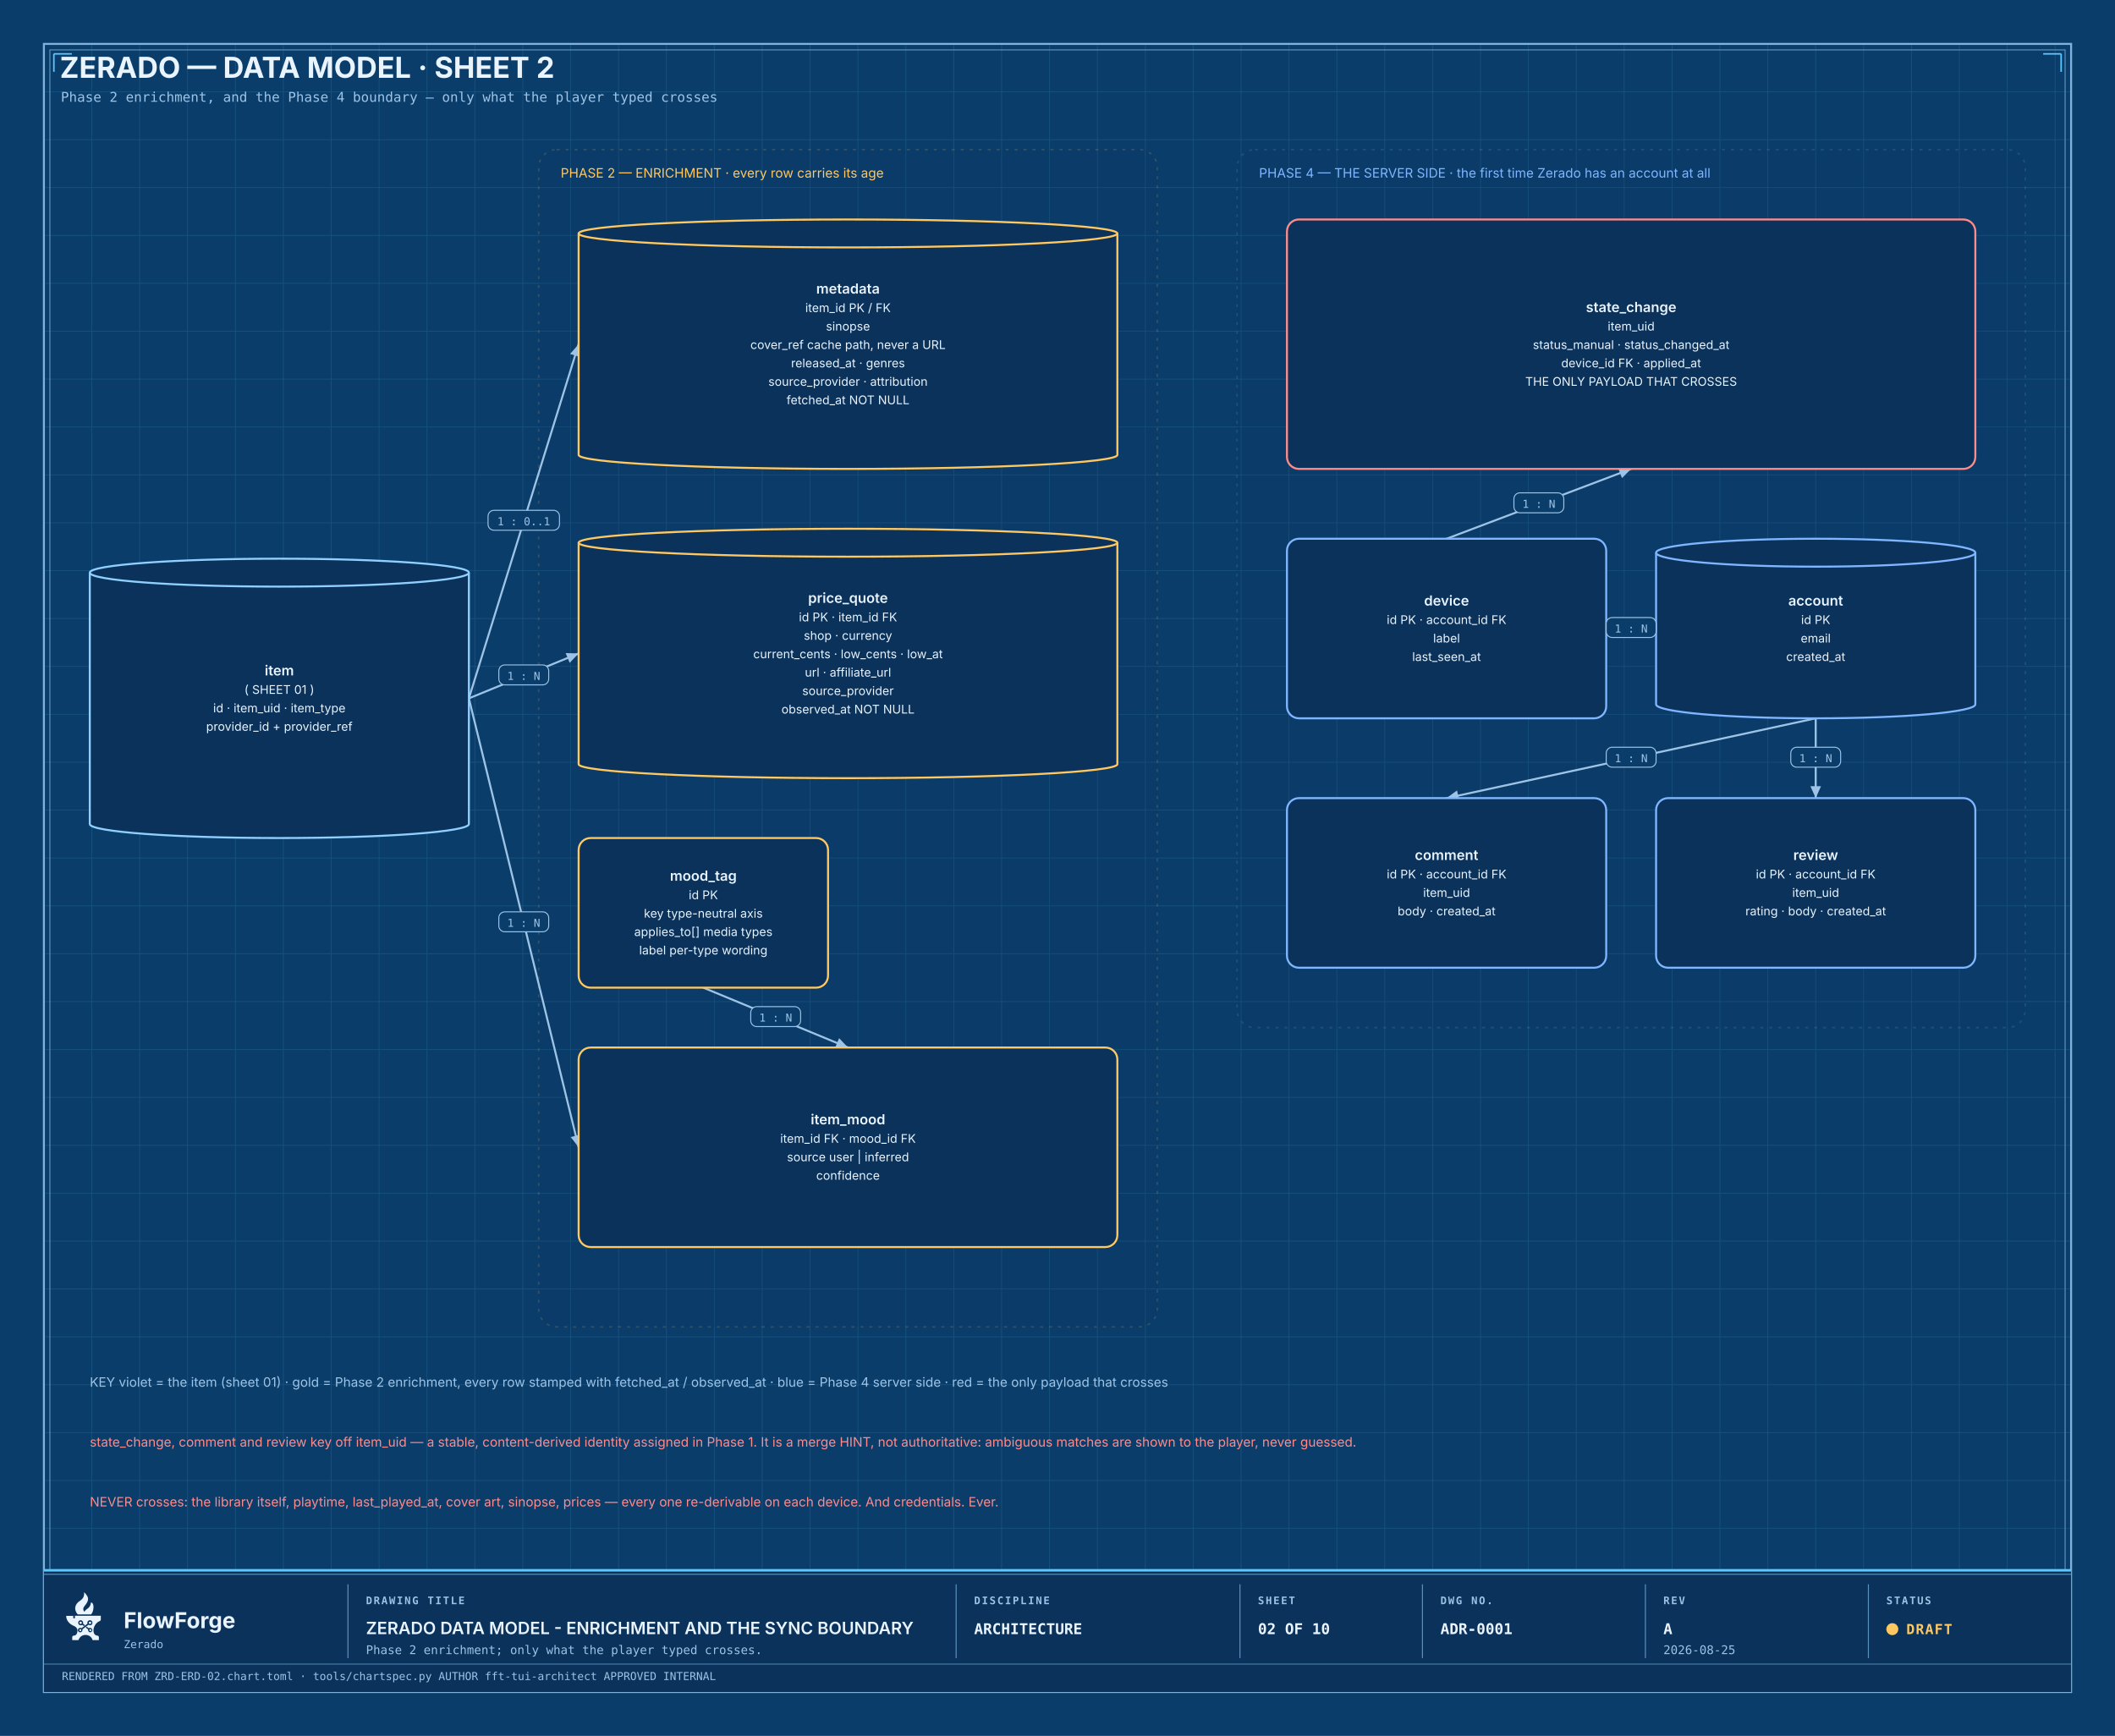
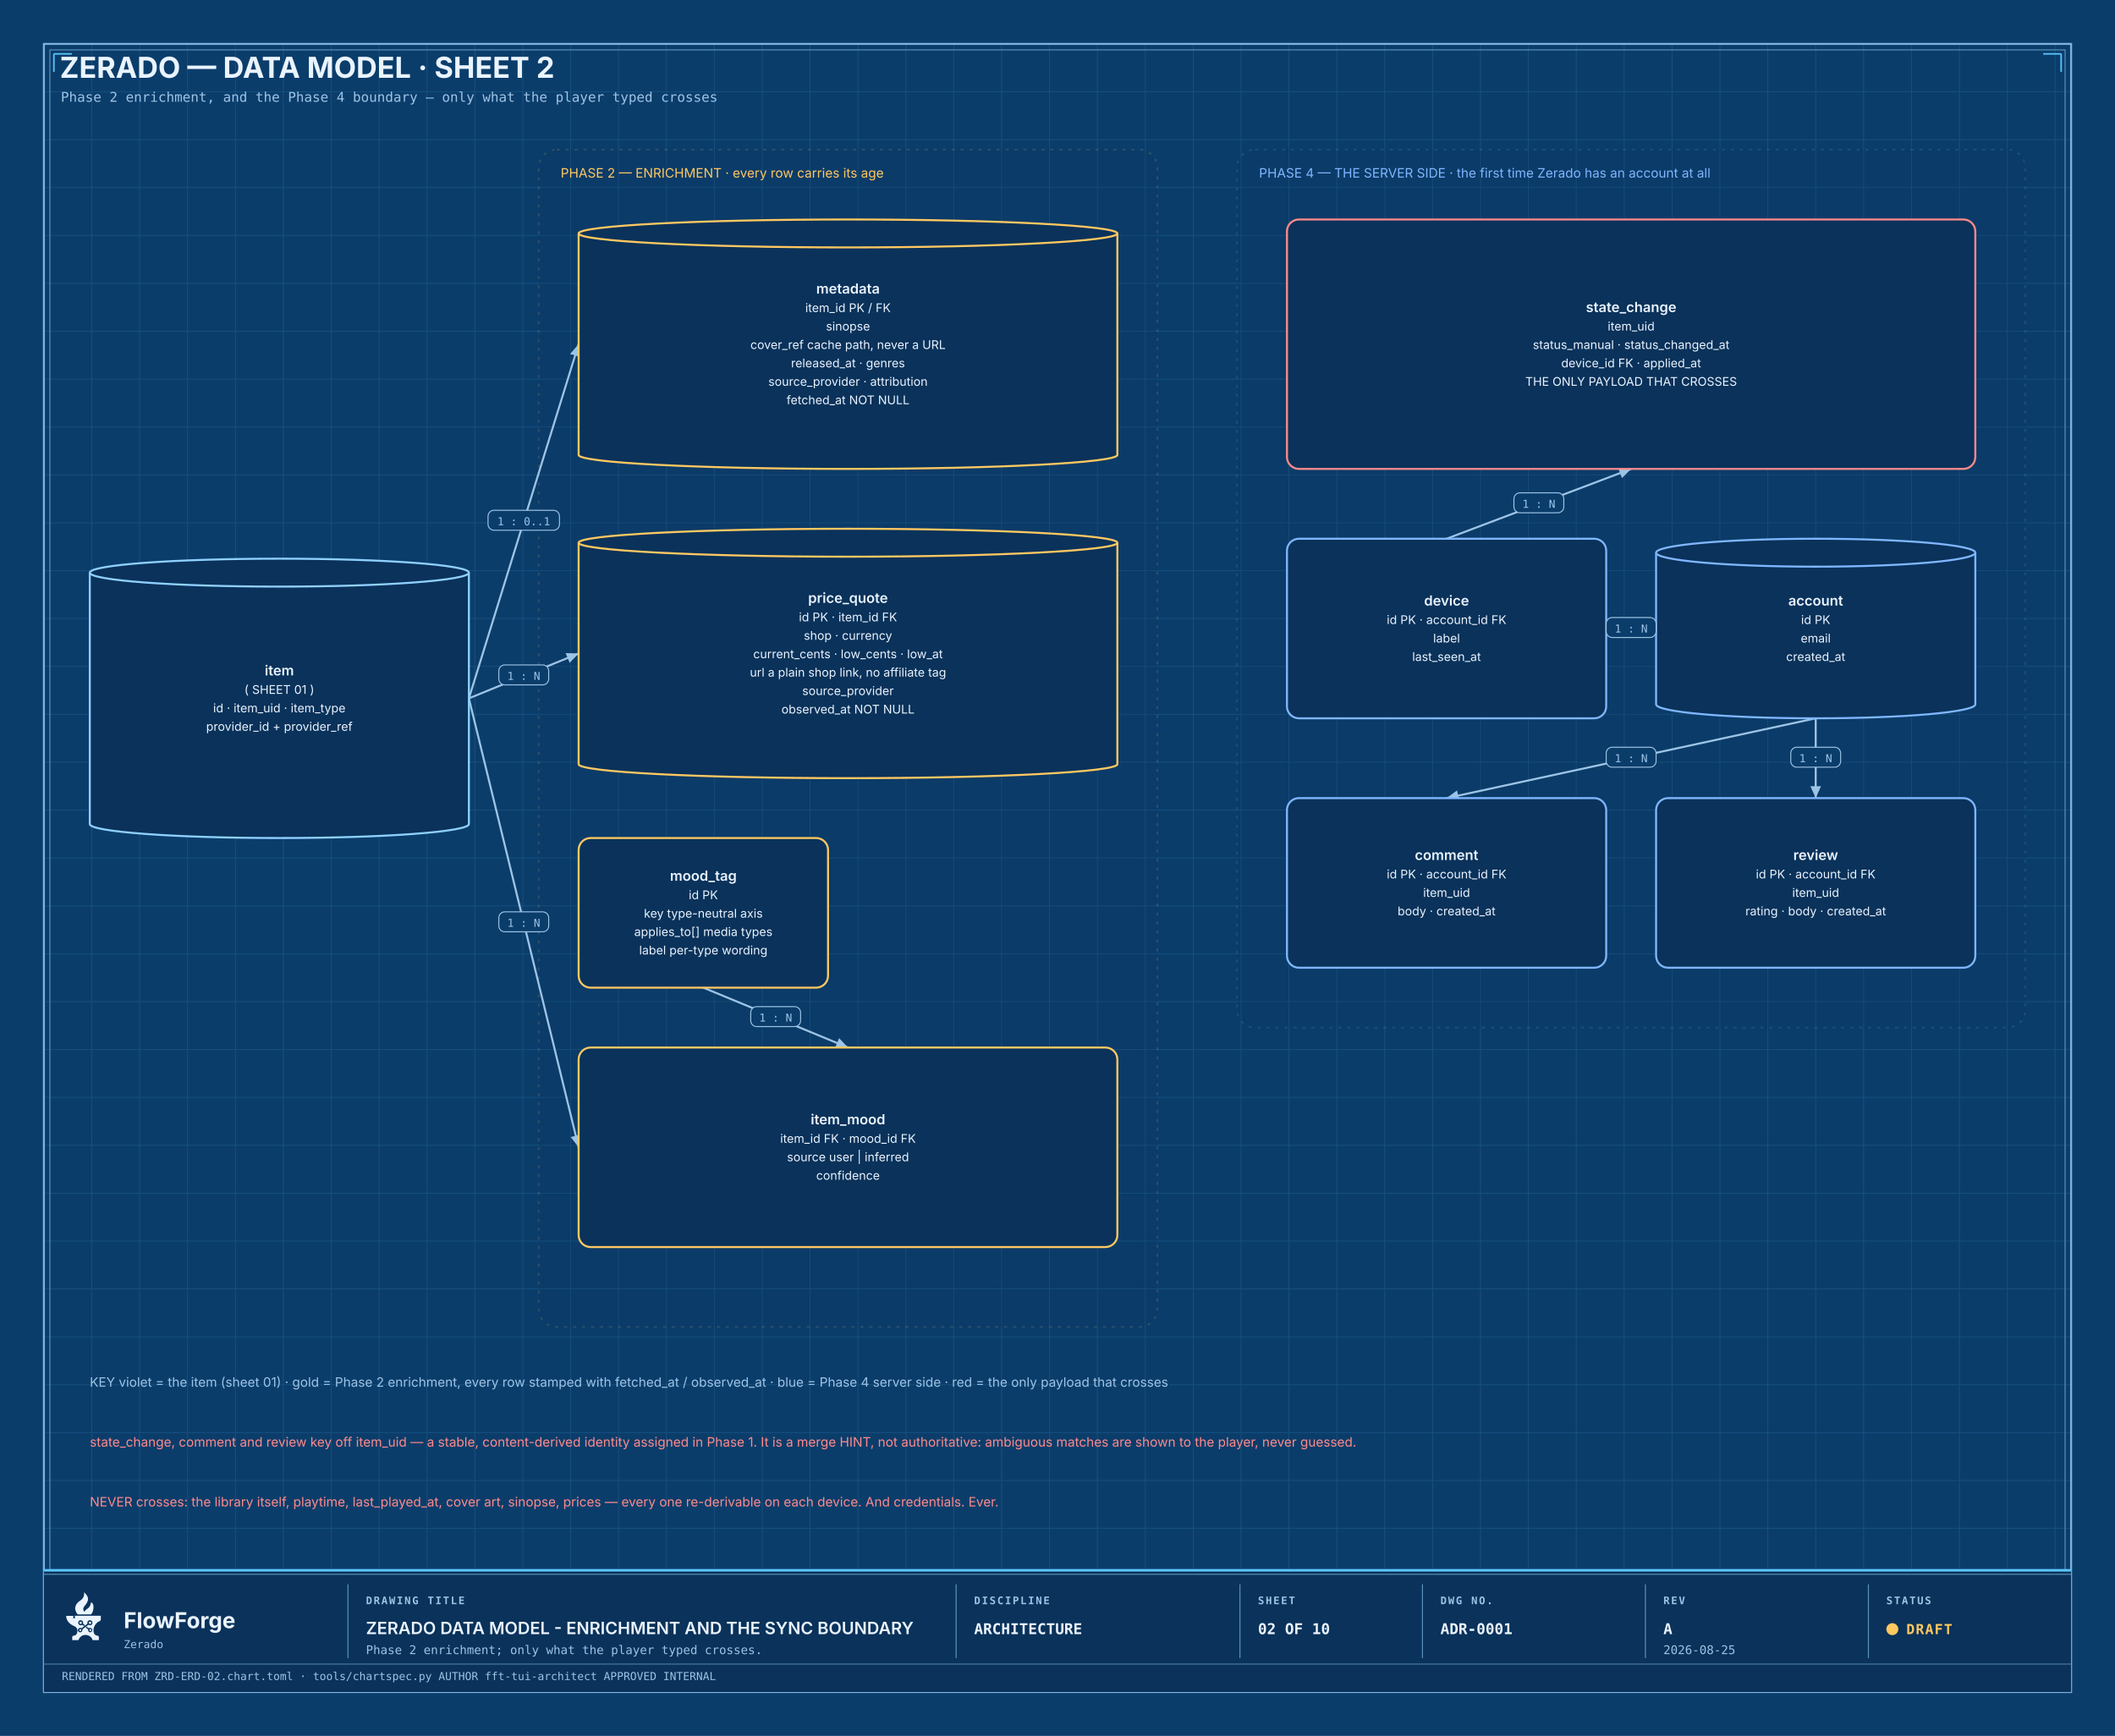
<svg xmlns="http://www.w3.org/2000/svg" width="2120" height="1740" viewBox="0 0 2120 1740" font-family="'Segoe UI', 'Helvetica Neue', Inter, Arial, sans-serif">
  <rect x="0" y="0" width="2120" height="1740" fill="#0B3D6B" />
  <line x1="44" y1="44" x2="44" y2="1696" stroke="#16527F" stroke-width="0.75" />
  <line x1="92" y1="44" x2="92" y2="1696" stroke="#16527F" stroke-width="0.75" />
  <line x1="140" y1="44" x2="140" y2="1696" stroke="#16527F" stroke-width="0.75" />
  <line x1="188" y1="44" x2="188" y2="1696" stroke="#16527F" stroke-width="0.75" />
  <line x1="236" y1="44" x2="236" y2="1696" stroke="#16527F" stroke-width="0.75" />
  <line x1="284" y1="44" x2="284" y2="1696" stroke="#16527F" stroke-width="0.75" />
  <line x1="332" y1="44" x2="332" y2="1696" stroke="#16527F" stroke-width="0.75" />
  <line x1="380" y1="44" x2="380" y2="1696" stroke="#16527F" stroke-width="0.75" />
  <line x1="428" y1="44" x2="428" y2="1696" stroke="#16527F" stroke-width="0.75" />
  <line x1="476" y1="44" x2="476" y2="1696" stroke="#16527F" stroke-width="0.75" />
  <line x1="524" y1="44" x2="524" y2="1696" stroke="#16527F" stroke-width="0.75" />
  <line x1="572" y1="44" x2="572" y2="1696" stroke="#16527F" stroke-width="0.75" />
  <line x1="620" y1="44" x2="620" y2="1696" stroke="#16527F" stroke-width="0.75" />
  <line x1="668" y1="44" x2="668" y2="1696" stroke="#16527F" stroke-width="0.75" />
  <line x1="716" y1="44" x2="716" y2="1696" stroke="#16527F" stroke-width="0.75" />
  <line x1="764" y1="44" x2="764" y2="1696" stroke="#16527F" stroke-width="0.75" />
  <line x1="812" y1="44" x2="812" y2="1696" stroke="#16527F" stroke-width="0.75" />
  <line x1="860" y1="44" x2="860" y2="1696" stroke="#16527F" stroke-width="0.75" />
  <line x1="908" y1="44" x2="908" y2="1696" stroke="#16527F" stroke-width="0.75" />
  <line x1="956" y1="44" x2="956" y2="1696" stroke="#16527F" stroke-width="0.75" />
  <line x1="1004" y1="44" x2="1004" y2="1696" stroke="#16527F" stroke-width="0.75" />
  <line x1="1052" y1="44" x2="1052" y2="1696" stroke="#16527F" stroke-width="0.75" />
  <line x1="1100" y1="44" x2="1100" y2="1696" stroke="#16527F" stroke-width="0.75" />
  <line x1="1148" y1="44" x2="1148" y2="1696" stroke="#16527F" stroke-width="0.75" />
  <line x1="1196" y1="44" x2="1196" y2="1696" stroke="#16527F" stroke-width="0.75" />
  <line x1="1244" y1="44" x2="1244" y2="1696" stroke="#16527F" stroke-width="0.75" />
  <line x1="1292" y1="44" x2="1292" y2="1696" stroke="#16527F" stroke-width="0.75" />
  <line x1="1340" y1="44" x2="1340" y2="1696" stroke="#16527F" stroke-width="0.75" />
  <line x1="1388" y1="44" x2="1388" y2="1696" stroke="#16527F" stroke-width="0.75" />
  <line x1="1436" y1="44" x2="1436" y2="1696" stroke="#16527F" stroke-width="0.75" />
  <line x1="1484" y1="44" x2="1484" y2="1696" stroke="#16527F" stroke-width="0.75" />
  <line x1="1532" y1="44" x2="1532" y2="1696" stroke="#16527F" stroke-width="0.75" />
  <line x1="1580" y1="44" x2="1580" y2="1696" stroke="#16527F" stroke-width="0.75" />
  <line x1="1628" y1="44" x2="1628" y2="1696" stroke="#16527F" stroke-width="0.75" />
  <line x1="1676" y1="44" x2="1676" y2="1696" stroke="#16527F" stroke-width="0.75" />
  <line x1="1724" y1="44" x2="1724" y2="1696" stroke="#16527F" stroke-width="0.75" />
  <line x1="1772" y1="44" x2="1772" y2="1696" stroke="#16527F" stroke-width="0.75" />
  <line x1="1820" y1="44" x2="1820" y2="1696" stroke="#16527F" stroke-width="0.75" />
  <line x1="1868" y1="44" x2="1868" y2="1696" stroke="#16527F" stroke-width="0.75" />
  <line x1="1916" y1="44" x2="1916" y2="1696" stroke="#16527F" stroke-width="0.75" />
  <line x1="1964" y1="44" x2="1964" y2="1696" stroke="#16527F" stroke-width="0.75" />
  <line x1="2012" y1="44" x2="2012" y2="1696" stroke="#16527F" stroke-width="0.75" />
  <line x1="2060" y1="44" x2="2060" y2="1696" stroke="#16527F" stroke-width="0.75" />
  <line x1="44" y1="44" x2="2076" y2="44" stroke="#16527F" stroke-width="0.75" />
  <line x1="44" y1="92" x2="2076" y2="92" stroke="#16527F" stroke-width="0.75" />
  <line x1="44" y1="140" x2="2076" y2="140" stroke="#16527F" stroke-width="0.75" />
  <line x1="44" y1="188" x2="2076" y2="188" stroke="#16527F" stroke-width="0.75" />
  <line x1="44" y1="236" x2="2076" y2="236" stroke="#16527F" stroke-width="0.75" />
  <line x1="44" y1="284" x2="2076" y2="284" stroke="#16527F" stroke-width="0.75" />
  <line x1="44" y1="332" x2="2076" y2="332" stroke="#16527F" stroke-width="0.75" />
  <line x1="44" y1="380" x2="2076" y2="380" stroke="#16527F" stroke-width="0.75" />
  <line x1="44" y1="428" x2="2076" y2="428" stroke="#16527F" stroke-width="0.75" />
  <line x1="44" y1="476" x2="2076" y2="476" stroke="#16527F" stroke-width="0.75" />
  <line x1="44" y1="524" x2="2076" y2="524" stroke="#16527F" stroke-width="0.75" />
  <line x1="44" y1="572" x2="2076" y2="572" stroke="#16527F" stroke-width="0.75" />
  <line x1="44" y1="620" x2="2076" y2="620" stroke="#16527F" stroke-width="0.75" />
  <line x1="44" y1="668" x2="2076" y2="668" stroke="#16527F" stroke-width="0.75" />
  <line x1="44" y1="716" x2="2076" y2="716" stroke="#16527F" stroke-width="0.75" />
  <line x1="44" y1="764" x2="2076" y2="764" stroke="#16527F" stroke-width="0.75" />
  <line x1="44" y1="812" x2="2076" y2="812" stroke="#16527F" stroke-width="0.75" />
  <line x1="44" y1="860" x2="2076" y2="860" stroke="#16527F" stroke-width="0.75" />
  <line x1="44" y1="908" x2="2076" y2="908" stroke="#16527F" stroke-width="0.75" />
  <line x1="44" y1="956" x2="2076" y2="956" stroke="#16527F" stroke-width="0.75" />
  <line x1="44" y1="1004" x2="2076" y2="1004" stroke="#16527F" stroke-width="0.75" />
  <line x1="44" y1="1052" x2="2076" y2="1052" stroke="#16527F" stroke-width="0.75" />
  <line x1="44" y1="1100" x2="2076" y2="1100" stroke="#16527F" stroke-width="0.75" />
  <line x1="44" y1="1148" x2="2076" y2="1148" stroke="#16527F" stroke-width="0.75" />
  <line x1="44" y1="1196" x2="2076" y2="1196" stroke="#16527F" stroke-width="0.75" />
  <line x1="44" y1="1244" x2="2076" y2="1244" stroke="#16527F" stroke-width="0.75" />
  <line x1="44" y1="1292" x2="2076" y2="1292" stroke="#16527F" stroke-width="0.75" />
  <line x1="44" y1="1340" x2="2076" y2="1340" stroke="#16527F" stroke-width="0.75" />
  <line x1="44" y1="1388" x2="2076" y2="1388" stroke="#16527F" stroke-width="0.75" />
  <line x1="44" y1="1436" x2="2076" y2="1436" stroke="#16527F" stroke-width="0.75" />
  <line x1="44" y1="1484" x2="2076" y2="1484" stroke="#16527F" stroke-width="0.75" />
  <line x1="44" y1="1532" x2="2076" y2="1532" stroke="#16527F" stroke-width="0.75" />
  <line x1="44" y1="1580" x2="2076" y2="1580" stroke="#16527F" stroke-width="0.75" />
  <line x1="44" y1="1628" x2="2076" y2="1628" stroke="#16527F" stroke-width="0.75" />
  <line x1="44" y1="1676" x2="2076" y2="1676" stroke="#16527F" stroke-width="0.75" />
  <rect x="44" y="44" width="2032" height="1652" fill="none" stroke="#7FB2DA" stroke-width="2" />
  <rect x="50" y="50" width="2020" height="1640" fill="none" stroke="#5C93BE" stroke-width="1" />
  <line x1="54" y1="54" x2="72" y2="54" stroke="#5BC8FF" stroke-width="1.5" />
  <line x1="54" y1="54" x2="54" y2="72" stroke="#5BC8FF" stroke-width="1.5" />
  <line x1="2066" y1="54" x2="2048" y2="54" stroke="#5BC8FF" stroke-width="1.5" />
  <line x1="2066" y1="54" x2="2066" y2="72" stroke="#5BC8FF" stroke-width="1.5" />
  <line x1="54" y1="1686" x2="72" y2="1686" stroke="#5BC8FF" stroke-width="1.5" />
  <line x1="54" y1="1686" x2="54" y2="1668" stroke="#5BC8FF" stroke-width="1.5" />
  <line x1="2066" y1="1686" x2="2048" y2="1686" stroke="#5BC8FF" stroke-width="1.5" />
  <line x1="2066" y1="1686" x2="2066" y2="1668" stroke="#5BC8FF" stroke-width="1.5" />
  <text x="60" y="78" font-family="'Segoe UI', 'Helvetica Neue', Inter, Arial, sans-serif" font-size="29" font-weight="700" fill="#EAF4FF">ZERADO — DATA MODEL  ·  SHEET 2</text>
  <text x="61" y="102" font-family="ui-monospace, 'Cascadia Code', 'JetBrains Mono', monospace" font-size="13.5" fill="#9DC4E6">Phase 2 enrichment, and the Phase 4 boundary — only what the player typed crosses</text>
  <rect x="540.0" y="150.0" width="620.0" height="1180.0" rx="18" fill="#0A325A" opacity="0.16" stroke="#FFC861" stroke-width="1.5" stroke-dasharray="3 6" />
  <rect x="1240.0" y="150.0" width="790.0" height="880.0" rx="18" fill="#0A325A" opacity="0.16" stroke="#7FB6FF" stroke-width="1.5" stroke-dasharray="3 6" />
  <polyline points="470.0,700.0 580.0,345.0" fill="none" stroke="#9DC4E6" stroke-width="2.0" stroke-linejoin="round" stroke-linecap="round" />
  <polygon points="580.0,345.0 581.6,357.9 571.4,354.8" fill="#9DC4E6" />
  <polyline points="470.0,700.0 580.0,655.0" fill="none" stroke="#9DC4E6" stroke-width="2.0" stroke-linejoin="round" stroke-linecap="round" />
  <polygon points="580.0,655.0 571.0,664.4 567.0,654.6" fill="#9DC4E6" />
  <polyline points="470.0,700.0 580.0,1150.0" fill="none" stroke="#9DC4E6" stroke-width="2.0" stroke-linejoin="round" stroke-linecap="round" />
  <polygon points="580.0,1150.0 572.0,1139.7 582.3,1137.2" fill="#9DC4E6" />
  <polyline points="705.0,990.0 850.0,1050.0" fill="none" stroke="#9DC4E6" stroke-width="2.0" stroke-linejoin="round" stroke-linecap="round" />
  <polygon points="850.0,1050.0 837.0,1050.4 841.1,1040.6" fill="#9DC4E6" />
  <polyline points="1450.0,540.0 1635.0,470.0" fill="none" stroke="#9DC4E6" stroke-width="2.0" stroke-linejoin="round" stroke-linecap="round" />
  <polygon points="1635.0,470.0 1625.8,479.2 1622.0,469.2" fill="#9DC4E6" />
  <polyline points="1660.0,630.0 1610.0,630.0" fill="none" stroke="#9DC4E6" stroke-width="2.0" stroke-linejoin="round" stroke-linecap="round" />
  <polygon points="1610.0,630.0 1621.9,624.7 1621.9,635.3" fill="#9DC4E6" />
  <polyline points="1820.0,720.0 1820.0,800.0" fill="none" stroke="#9DC4E6" stroke-width="2.0" stroke-linejoin="round" stroke-linecap="round" />
  <polygon points="1820.0,800.0 1814.7,788.1 1825.3,788.1" fill="#9DC4E6" />
  <polyline points="1820.0,720.0 1450.0,800.0" fill="none" stroke="#9DC4E6" stroke-width="2.0" stroke-linejoin="round" stroke-linecap="round" />
  <polygon points="1450.0,800.0 1460.5,792.3 1462.7,802.7" fill="#9DC4E6" />
  <path d="M90.0,574.0 A190.0,14 0 0 1 470.0,574.0 L470.0,826.0 A190.0,14 0 0 1 90.0,826.0 Z" fill="#0A325A" stroke="#8FD0FF" stroke-width="2.0" />
  <path d="M90.0,574.0 A190.0,14 0 0 0 470.0,574.0" fill="none" stroke="#8FD0FF" stroke-width="2.0" />
  <text x="280.0" y="677.0" font-family="'Segoe UI', 'Helvetica Neue', Inter, Arial, sans-serif" font-size="14" fill="#EAF4FF" text-anchor="middle" font-weight="600">item</text>
  <text x="280.0" y="695.5" font-family="'Segoe UI', 'Helvetica Neue', Inter, Arial, sans-serif" font-size="12" fill="#EAF4FF" text-anchor="middle" font-weight="400">( SHEET 01 )</text>
  <text x="280.0" y="714.0" font-family="'Segoe UI', 'Helvetica Neue', Inter, Arial, sans-serif" font-size="12" fill="#EAF4FF" text-anchor="middle" font-weight="400">id · item_uid · item_type</text>
  <text x="280.0" y="732.5" font-family="'Segoe UI', 'Helvetica Neue', Inter, Arial, sans-serif" font-size="12" fill="#EAF4FF" text-anchor="middle" font-weight="400">provider_id + provider_ref</text>
  <path d="M580.0,234.0 A270.0,14 0 0 1 1120.0,234.0 L1120.0,456.0 A270.0,14 0 0 1 580.0,456.0 Z" fill="#0A325A" stroke="#FFC861" stroke-width="2.0" />
  <path d="M580.0,234.0 A270.0,14 0 0 0 1120.0,234.0" fill="none" stroke="#FFC861" stroke-width="2.0" />
  <text x="850.0" y="294.3" font-family="'Segoe UI', 'Helvetica Neue', Inter, Arial, sans-serif" font-size="14" fill="#EAF4FF" text-anchor="middle" font-weight="600">metadata</text>
  <text x="850.0" y="312.8" font-family="'Segoe UI', 'Helvetica Neue', Inter, Arial, sans-serif" font-size="12" fill="#EAF4FF" text-anchor="middle" font-weight="400">item_id            PK / FK</text>
  <text x="850.0" y="331.3" font-family="'Segoe UI', 'Helvetica Neue', Inter, Arial, sans-serif" font-size="12" fill="#EAF4FF" text-anchor="middle" font-weight="400">sinopse</text>
  <text x="850.0" y="349.8" font-family="'Segoe UI', 'Helvetica Neue', Inter, Arial, sans-serif" font-size="12" fill="#EAF4FF" text-anchor="middle" font-weight="400">cover_ref     cache path, never a URL</text>
  <text x="850.0" y="368.2" font-family="'Segoe UI', 'Helvetica Neue', Inter, Arial, sans-serif" font-size="12" fill="#EAF4FF" text-anchor="middle" font-weight="400">released_at · genres</text>
  <text x="850.0" y="386.7" font-family="'Segoe UI', 'Helvetica Neue', Inter, Arial, sans-serif" font-size="12" fill="#EAF4FF" text-anchor="middle" font-weight="400">source_provider · attribution</text>
  <text x="850.0" y="405.2" font-family="'Segoe UI', 'Helvetica Neue', Inter, Arial, sans-serif" font-size="12" fill="#EAF4FF" text-anchor="middle" font-weight="400">fetched_at         NOT NULL</text>
  <path d="M580.0,544.0 A270.0,14 0 0 1 1120.0,544.0 L1120.0,766.0 A270.0,14 0 0 1 580.0,766.0 Z" fill="#0A325A" stroke="#FFC861" stroke-width="2.0" />
  <path d="M580.0,544.0 A270.0,14 0 0 0 1120.0,544.0" fill="none" stroke="#FFC861" stroke-width="2.0" />
  <text x="850.0" y="604.3" font-family="'Segoe UI', 'Helvetica Neue', Inter, Arial, sans-serif" font-size="14" fill="#EAF4FF" text-anchor="middle" font-weight="600">price_quote</text>
  <text x="850.0" y="622.8" font-family="'Segoe UI', 'Helvetica Neue', Inter, Arial, sans-serif" font-size="12" fill="#EAF4FF" text-anchor="middle" font-weight="400">id PK  ·  item_id FK</text>
  <text x="850.0" y="641.3" font-family="'Segoe UI', 'Helvetica Neue', Inter, Arial, sans-serif" font-size="12" fill="#EAF4FF" text-anchor="middle" font-weight="400">shop · currency</text>
  <text x="850.0" y="659.8" font-family="'Segoe UI', 'Helvetica Neue', Inter, Arial, sans-serif" font-size="12" fill="#EAF4FF" text-anchor="middle" font-weight="400">current_cents · low_cents · low_at</text>
-   <text x="850.0" y="678.2" font-family="'Segoe UI', 'Helvetica Neue', Inter, Arial, sans-serif" font-size="12" fill="#EAF4FF" text-anchor="middle" font-weight="400">url · affiliate_url</text>
+   <text x="850.0" y="678.2" font-family="'Segoe UI', 'Helvetica Neue', Inter, Arial, sans-serif" font-size="12" fill="#EAF4FF" text-anchor="middle" font-weight="400">url    a plain shop link, no affiliate tag</text>
  <text x="850.0" y="696.7" font-family="'Segoe UI', 'Helvetica Neue', Inter, Arial, sans-serif" font-size="12" fill="#EAF4FF" text-anchor="middle" font-weight="400">source_provider</text>
  <text x="850.0" y="715.2" font-family="'Segoe UI', 'Helvetica Neue', Inter, Arial, sans-serif" font-size="12" fill="#EAF4FF" text-anchor="middle" font-weight="400">observed_at        NOT NULL</text>
  <rect x="580.0" y="840.0" width="250.0" height="150.0" rx="12" ry="12" fill="#0A325A" stroke="#FFC861" stroke-width="2.0" />
  <text x="705.0" y="882.8" font-family="'Segoe UI', 'Helvetica Neue', Inter, Arial, sans-serif" font-size="14" fill="#EAF4FF" text-anchor="middle" font-weight="600">mood_tag</text>
  <text x="705.0" y="901.3" font-family="'Segoe UI', 'Helvetica Neue', Inter, Arial, sans-serif" font-size="12" fill="#EAF4FF" text-anchor="middle" font-weight="400">id  PK</text>
  <text x="705.0" y="919.8" font-family="'Segoe UI', 'Helvetica Neue', Inter, Arial, sans-serif" font-size="12" fill="#EAF4FF" text-anchor="middle" font-weight="400">key      type-neutral axis</text>
  <text x="705.0" y="938.2" font-family="'Segoe UI', 'Helvetica Neue', Inter, Arial, sans-serif" font-size="12" fill="#EAF4FF" text-anchor="middle" font-weight="400">applies_to[]  media types</text>
  <text x="705.0" y="956.7" font-family="'Segoe UI', 'Helvetica Neue', Inter, Arial, sans-serif" font-size="12" fill="#EAF4FF" text-anchor="middle" font-weight="400">label    per-type wording</text>
  <rect x="580.0" y="1050.0" width="540.0" height="200.0" rx="12" ry="12" fill="#0A325A" stroke="#FFC861" stroke-width="2.0" />
  <text x="850.0" y="1127.0" font-family="'Segoe UI', 'Helvetica Neue', Inter, Arial, sans-serif" font-size="14" fill="#EAF4FF" text-anchor="middle" font-weight="600">item_mood</text>
  <text x="850.0" y="1145.5" font-family="'Segoe UI', 'Helvetica Neue', Inter, Arial, sans-serif" font-size="12" fill="#EAF4FF" text-anchor="middle" font-weight="400">item_id FK  ·  mood_id FK</text>
  <text x="850.0" y="1164.0" font-family="'Segoe UI', 'Helvetica Neue', Inter, Arial, sans-serif" font-size="12" fill="#EAF4FF" text-anchor="middle" font-weight="400">source   user | inferred</text>
  <text x="850.0" y="1182.5" font-family="'Segoe UI', 'Helvetica Neue', Inter, Arial, sans-serif" font-size="12" fill="#EAF4FF" text-anchor="middle" font-weight="400">confidence</text>
  <rect x="1290.0" y="220.0" width="690.0" height="250.0" rx="12" ry="12" fill="#0A325A" stroke="#FF8A8A" stroke-width="2.0" />
  <text x="1635.0" y="312.8" font-family="'Segoe UI', 'Helvetica Neue', Inter, Arial, sans-serif" font-size="14" fill="#EAF4FF" text-anchor="middle" font-weight="600">state_change</text>
  <text x="1635.0" y="331.3" font-family="'Segoe UI', 'Helvetica Neue', Inter, Arial, sans-serif" font-size="12" fill="#EAF4FF" text-anchor="middle" font-weight="400">item_uid</text>
  <text x="1635.0" y="349.8" font-family="'Segoe UI', 'Helvetica Neue', Inter, Arial, sans-serif" font-size="12" fill="#EAF4FF" text-anchor="middle" font-weight="400">status_manual  ·  status_changed_at</text>
  <text x="1635.0" y="368.2" font-family="'Segoe UI', 'Helvetica Neue', Inter, Arial, sans-serif" font-size="12" fill="#EAF4FF" text-anchor="middle" font-weight="400">device_id FK  ·  applied_at</text>
  <text x="1635.0" y="386.7" font-family="'Segoe UI', 'Helvetica Neue', Inter, Arial, sans-serif" font-size="12" fill="#EAF4FF" text-anchor="middle" font-weight="400">THE ONLY PAYLOAD THAT CROSSES</text>
  <rect x="1290.0" y="540.0" width="320.0" height="180.0" rx="12" ry="12" fill="#0A325A" stroke="#7FB6FF" stroke-width="2.0" />
  <text x="1450.0" y="607.0" font-family="'Segoe UI', 'Helvetica Neue', Inter, Arial, sans-serif" font-size="14" fill="#EAF4FF" text-anchor="middle" font-weight="600">device</text>
  <text x="1450.0" y="625.5" font-family="'Segoe UI', 'Helvetica Neue', Inter, Arial, sans-serif" font-size="12" fill="#EAF4FF" text-anchor="middle" font-weight="400">id PK · account_id FK</text>
  <text x="1450.0" y="644.0" font-family="'Segoe UI', 'Helvetica Neue', Inter, Arial, sans-serif" font-size="12" fill="#EAF4FF" text-anchor="middle" font-weight="400">label</text>
  <text x="1450.0" y="662.5" font-family="'Segoe UI', 'Helvetica Neue', Inter, Arial, sans-serif" font-size="12" fill="#EAF4FF" text-anchor="middle" font-weight="400">last_seen_at</text>
  <path d="M1660.0,554.0 A160.0,14 0 0 1 1980.0,554.0 L1980.0,706.0 A160.0,14 0 0 1 1660.0,706.0 Z" fill="#0A325A" stroke="#7FB6FF" stroke-width="2.0" />
  <path d="M1660.0,554.0 A160.0,14 0 0 0 1980.0,554.0" fill="none" stroke="#7FB6FF" stroke-width="2.0" />
  <text x="1820.0" y="607.0" font-family="'Segoe UI', 'Helvetica Neue', Inter, Arial, sans-serif" font-size="14" fill="#EAF4FF" text-anchor="middle" font-weight="600">account</text>
  <text x="1820.0" y="625.5" font-family="'Segoe UI', 'Helvetica Neue', Inter, Arial, sans-serif" font-size="12" fill="#EAF4FF" text-anchor="middle" font-weight="400">id PK</text>
  <text x="1820.0" y="644.0" font-family="'Segoe UI', 'Helvetica Neue', Inter, Arial, sans-serif" font-size="12" fill="#EAF4FF" text-anchor="middle" font-weight="400">email</text>
  <text x="1820.0" y="662.5" font-family="'Segoe UI', 'Helvetica Neue', Inter, Arial, sans-serif" font-size="12" fill="#EAF4FF" text-anchor="middle" font-weight="400">created_at</text>
  <rect x="1290.0" y="800.0" width="320.0" height="170.0" rx="12" ry="12" fill="#0A325A" stroke="#7FB6FF" stroke-width="2.0" />
  <text x="1450.0" y="862.0" font-family="'Segoe UI', 'Helvetica Neue', Inter, Arial, sans-serif" font-size="14" fill="#EAF4FF" text-anchor="middle" font-weight="600">comment</text>
  <text x="1450.0" y="880.5" font-family="'Segoe UI', 'Helvetica Neue', Inter, Arial, sans-serif" font-size="12" fill="#EAF4FF" text-anchor="middle" font-weight="400">id PK · account_id FK</text>
  <text x="1450.0" y="899.0" font-family="'Segoe UI', 'Helvetica Neue', Inter, Arial, sans-serif" font-size="12" fill="#EAF4FF" text-anchor="middle" font-weight="400">item_uid</text>
  <text x="1450.0" y="917.5" font-family="'Segoe UI', 'Helvetica Neue', Inter, Arial, sans-serif" font-size="12" fill="#EAF4FF" text-anchor="middle" font-weight="400">body · created_at</text>
  <rect x="1660.0" y="800.0" width="320.0" height="170.0" rx="12" ry="12" fill="#0A325A" stroke="#7FB6FF" stroke-width="2.0" />
  <text x="1820.0" y="862.0" font-family="'Segoe UI', 'Helvetica Neue', Inter, Arial, sans-serif" font-size="14" fill="#EAF4FF" text-anchor="middle" font-weight="600">review</text>
  <text x="1820.0" y="880.5" font-family="'Segoe UI', 'Helvetica Neue', Inter, Arial, sans-serif" font-size="12" fill="#EAF4FF" text-anchor="middle" font-weight="400">id PK · account_id FK</text>
  <text x="1820.0" y="899.0" font-family="'Segoe UI', 'Helvetica Neue', Inter, Arial, sans-serif" font-size="12" fill="#EAF4FF" text-anchor="middle" font-weight="400">item_uid</text>
  <text x="1820.0" y="917.5" font-family="'Segoe UI', 'Helvetica Neue', Inter, Arial, sans-serif" font-size="12" fill="#EAF4FF" text-anchor="middle" font-weight="400">rating · body · created_at</text>
  <rect x="489.2" y="511.5" width="71.6" height="20" rx="6" fill="#0B3D6B" stroke="#9DC4E6" stroke-width="1" opacity="1" />
  <text x="525.0" y="526.5" font-family="ui-monospace, 'Cascadia Code', 'JetBrains Mono', monospace" font-size="11" fill="#9DC4E6" text-anchor="middle">1 : 0..1</text>
  <rect x="500.0" y="666.5" width="50.0" height="20" rx="6" fill="#0B3D6B" stroke="#9DC4E6" stroke-width="1" opacity="1" />
  <text x="525.0" y="681.5" font-family="ui-monospace, 'Cascadia Code', 'JetBrains Mono', monospace" font-size="11" fill="#9DC4E6" text-anchor="middle">1 : N</text>
  <rect x="500.0" y="914.0" width="50.0" height="20" rx="6" fill="#0B3D6B" stroke="#9DC4E6" stroke-width="1" opacity="1" />
  <text x="525.0" y="929.0" font-family="ui-monospace, 'Cascadia Code', 'JetBrains Mono', monospace" font-size="11" fill="#9DC4E6" text-anchor="middle">1 : N</text>
  <rect x="752.5" y="1009.0" width="50.0" height="20" rx="6" fill="#0B3D6B" stroke="#9DC4E6" stroke-width="1" opacity="1" />
  <text x="777.5" y="1024.0" font-family="ui-monospace, 'Cascadia Code', 'JetBrains Mono', monospace" font-size="11" fill="#9DC4E6" text-anchor="middle">1 : N</text>
  <rect x="1517.5" y="494.0" width="50.0" height="20" rx="6" fill="#0B3D6B" stroke="#9DC4E6" stroke-width="1" opacity="1" />
  <text x="1542.5" y="509.0" font-family="ui-monospace, 'Cascadia Code', 'JetBrains Mono', monospace" font-size="11" fill="#9DC4E6" text-anchor="middle">1 : N</text>
  <rect x="1610.0" y="619.0" width="50.0" height="20" rx="6" fill="#0B3D6B" stroke="#9DC4E6" stroke-width="1" opacity="1" />
  <text x="1635.0" y="634.0" font-family="ui-monospace, 'Cascadia Code', 'JetBrains Mono', monospace" font-size="11" fill="#9DC4E6" text-anchor="middle">1 : N</text>
  <rect x="1795.0" y="749.0" width="50.0" height="20" rx="6" fill="#0B3D6B" stroke="#9DC4E6" stroke-width="1" opacity="1" />
  <text x="1820.0" y="764.0" font-family="ui-monospace, 'Cascadia Code', 'JetBrains Mono', monospace" font-size="11" fill="#9DC4E6" text-anchor="middle">1 : N</text>
  <rect x="1610.0" y="749.0" width="50.0" height="20" rx="6" fill="#0B3D6B" stroke="#9DC4E6" stroke-width="1" opacity="1" />
  <text x="1635.0" y="764.0" font-family="ui-monospace, 'Cascadia Code', 'JetBrains Mono', monospace" font-size="11" fill="#9DC4E6" text-anchor="middle">1 : N</text>
  <text x="90.0" y="1390.0" font-family="'Segoe UI', 'Helvetica Neue', Inter, Arial, sans-serif" font-size="13" fill="#9DC4E6" text-anchor="start" font-weight="normal">KEY    violet = the item (sheet 01)    ·    gold = Phase 2 enrichment, every row stamped with fetched_at / observed_at    ·    blue = Phase 4 server side    ·    red = the only payload that crosses</text>
  <text x="90.0" y="1450.0" font-family="'Segoe UI', 'Helvetica Neue', Inter, Arial, sans-serif" font-size="13" fill="#FF8A8A" text-anchor="start" font-weight="normal">state_change, comment and review key off item_uid — a stable, content-derived identity assigned in Phase 1. It is a merge HINT, not authoritative: ambiguous matches are shown to the player, never guessed.</text>
  <text x="90.0" y="1510.0" font-family="'Segoe UI', 'Helvetica Neue', Inter, Arial, sans-serif" font-size="13" fill="#FF8A8A" text-anchor="start" font-weight="normal">NEVER crosses: the library itself, playtime, last_played_at, cover art, sinopse, prices — every one re-derivable on each device. And credentials. Ever.</text>
  <text x="562.0" y="178.0" font-family="'Segoe UI', 'Helvetica Neue', Inter, Arial, sans-serif" font-size="13" fill="#FFC861" text-anchor="start" font-weight="normal">PHASE 2 — ENRICHMENT   ·   every row carries its age</text>
  <text x="1262.0" y="178.0" font-family="'Segoe UI', 'Helvetica Neue', Inter, Arial, sans-serif" font-size="13" fill="#7FB6FF" text-anchor="start" font-weight="normal">PHASE 4 — THE SERVER SIDE   ·   the first time Zerado has an account at all</text>
  <rect x="44" y="1574" width="2032" height="122" fill="#0A325A" />
  <line x1="44" y1="1574" x2="2076" y2="1574" stroke="#5BC8FF" stroke-width="2.5" />
  <line x1="44" y1="1578" x2="2076" y2="1578" stroke="#5C93BE" stroke-width="1" />
  <line x1="348.8" y1="1588" x2="348.8" y2="1662" stroke="#5C93BE" stroke-width="1" />
  <line x1="958.4" y1="1588" x2="958.4" y2="1662" stroke="#5C93BE" stroke-width="1" />
  <line x1="1242.9" y1="1588" x2="1242.9" y2="1662" stroke="#5C93BE" stroke-width="1" />
  <line x1="1425.8" y1="1588" x2="1425.8" y2="1662" stroke="#5C93BE" stroke-width="1" />
  <line x1="1649.3" y1="1588" x2="1649.3" y2="1662" stroke="#5C93BE" stroke-width="1" />
  <line x1="1872.8" y1="1588" x2="1872.8" y2="1662" stroke="#5C93BE" stroke-width="1" />
  <g transform="translate(58.0,1593.0) scale(1.5)" fill="#EAF4FF" stroke="none">
    <path d="M14.5,22.4c0-.4.3-.7.7-.7s.7.3.7.7-.3.7-.7.7-.7-.3-.7-.7Z" />
    <path d="M15,26.7c-.3,0-.6.3-.6.6s.3.6.6.6.6-.3.6-.6-.3-.6-.6-.6ZM21.5,21.7c-.4,0-.7.3-.7.7s.3.7.7.7.7-.3.7-.7-.3-.7-.7-.7ZM21.5,21.7c-.4,0-.7.3-.7.7s.3.7.7.7.7-.3.7-.7-.3-.7-.7-.7ZM15,26.7c-.3,0-.6.3-.6.6s.3.6.6.6.6-.3.6-.6-.3-.6-.6-.6ZM11.4,17.8v1.6h-1.1v-1.6h-4.7s-.5,4.4,5.3,6.8c0,0,2.2.9,2.2,3h0c0,.2,0,3.4-2.5,3.4-.6,0-1,.5-1,1v2h4.2c0-.1,0-.3.1-.4.5-1.1,1.3-2.1,2.4-2.6.6-.3,1.4-.5,2.2-.5s1.5.2,2.2.5c.8.4,1.5,1,2,1.8.2.4.4.8.5,1.2h4.2v-2c0-.6-.5-1-1-1,0,0-2.4,0-2.6-3.1,0-.5,0-.7,0-1,.2-1.9,1.3-3.8,2.8-4.9,0,0,.2-.1.3-.2.3-.2.7-.3,1-.5.4-.1.8-.6.8-1.1v-2.5H11.4ZM15.2,20.7c.9,0,1.7.7,1.7,1.7s0,.4-.1.6l1.3,1-.7.6-1.1-.8c-.3.2-.6.3-1,.3-.9,0-1.7-.7-1.7-1.7s.7-1.7,1.7-1.7ZM21.7,28.8c-.8,0-1.5-.7-1.5-1.5s0-.3,0-.5l-1.6-1.2.7-.6,1.4,1.1c.2-.2.5-.3.8-.3.8,0,1.5.7,1.5,1.5s-.7,1.5-1.5,1.5ZM21.5,24c-.4,0-.7-.1-1-.3l-4.1,3.1c0,.2,0,.3,0,.5,0,.8-.7,1.5-1.5,1.5s-1.5-.7-1.5-1.5.7-1.5,1.5-1.5.6,0,.8.3l4.1-3.1c0-.2-.1-.4-.1-.6,0-.9.7-1.7,1.7-1.7s1.7.7,1.7,1.7-.7,1.7-1.7,1.7ZM21.7,26.7c-.3,0-.6.3-.6.6s.3.6.6.6.6-.3.6-.6-.3-.6-.6-.6ZM21.5,21.7c-.4,0-.7.3-.7.7s.3.7.7.7.7-.3.7-.7-.3-.7-.7-.7ZM15,26.7c-.3,0-.6.3-.6.6s.3.6.6.6.6-.3.6-.6-.3-.6-.6-.6Z" />
    <path d="M17.4,1.9s1.1,3.5-2.6,5.8c-3.7,2.3-3.2,5.5-3.2,5.5,0,0,.3,2.5,1.8,3.6h8.8s1.5-1.4,1.6-4.7-1.7-3.3-1.7-3.3c0,0,0,2.6-2.1,4s-2.2,2.3-2.2,2.3c0,0-1.8-1.6-.1-3.7s3.4-4.4,1.9-6.9-2.3-2.4-2.3-2.4Z" />
    <path d="M15.6,27.3c0,.3-.3.6-.6.6s-.6-.3-.6-.6.3-.6.6-.6.6.3.6.6Z" />
    <path d="M22.2,22.4c0,.4-.3.7-.7.7s-.7-.3-.7-.7.3-.7.7-.7.7.3.7.7Z" />
    <path d="M22.3,27.3c0,.3-.3.6-.6.6s-.6-.3-.6-.6.3-.6.6-.6.6.3.6.6Z" />
    <path d="M15.9,22.4c0,.4-.3.7-.7.7s-.7-.3-.7-.7.3-.7.7-.7.7.3.7.7Z" />
  </g>
  <text x="124.0" y="1632" font-family="'Segoe UI', 'Helvetica Neue', Inter, Arial, sans-serif" font-size="22" font-weight="700" fill="#EAF4FF">FlowForge</text>
  <text x="124.0" y="1652" font-family="ui-monospace, 'Cascadia Code', 'JetBrains Mono', monospace" font-size="11" fill="#9DC4E6">Zerado</text>
  <text x="366.8" y="1608" font-family="ui-monospace, 'Cascadia Code', 'JetBrains Mono', monospace" font-size="10.5" font-weight="700" letter-spacing="1.4" fill="#9DC4E6">DRAWING TITLE</text>
  <text x="366.8" y="1638" font-family="'Segoe UI', 'Helvetica Neue', Inter, Arial, sans-serif" font-size="17" font-weight="600" fill="#EAF4FF">ZERADO DATA MODEL - ENRICHMENT AND THE SYNC BOUNDARY</text>
  <text x="366.8" y="1658" font-family="ui-monospace, 'Cascadia Code', 'JetBrains Mono', monospace" font-size="12" fill="#9DC4E6">Phase 2 enrichment; only what the player typed crosses.</text>
  <text x="976.4" y="1608" font-family="ui-monospace, 'Cascadia Code', 'JetBrains Mono', monospace" font-size="10.5" font-weight="700" letter-spacing="1.4" fill="#9DC4E6">DISCIPLINE</text>
  <text x="976.4" y="1638" font-family="ui-monospace, 'Cascadia Code', 'JetBrains Mono', monospace" font-size="15" font-weight="600" fill="#EAF4FF">ARCHITECTURE</text>
  <text x="1260.9" y="1608" font-family="ui-monospace, 'Cascadia Code', 'JetBrains Mono', monospace" font-size="10.5" font-weight="700" letter-spacing="1.4" fill="#9DC4E6">SHEET</text>
  <text x="1260.9" y="1638" font-family="ui-monospace, 'Cascadia Code', 'JetBrains Mono', monospace" font-size="15" font-weight="600" fill="#EAF4FF">02 OF 10</text>
  <text x="1443.8" y="1608" font-family="ui-monospace, 'Cascadia Code', 'JetBrains Mono', monospace" font-size="10.5" font-weight="700" letter-spacing="1.4" fill="#9DC4E6">DWG NO.</text>
  <text x="1443.8" y="1638" font-family="ui-monospace, 'Cascadia Code', 'JetBrains Mono', monospace" font-size="15" font-weight="600" fill="#EAF4FF">ADR-0001</text>
  <text x="1667.3" y="1608" font-family="ui-monospace, 'Cascadia Code', 'JetBrains Mono', monospace" font-size="10.5" font-weight="700" letter-spacing="1.4" fill="#9DC4E6">REV</text>
  <text x="1667.3" y="1638" font-family="ui-monospace, 'Cascadia Code', 'JetBrains Mono', monospace" font-size="15" font-weight="600" fill="#EAF4FF">A</text>
  <text x="1667.3" y="1658" font-family="ui-monospace, 'Cascadia Code', 'JetBrains Mono', monospace" font-size="12" fill="#9DC4E6">2026-08-25</text>
  <text x="1890.8" y="1608" font-family="ui-monospace, 'Cascadia Code', 'JetBrains Mono', monospace" font-size="10.5" font-weight="700" letter-spacing="1.4" fill="#9DC4E6">STATUS</text>
  <circle cx="1896.8" cy="1633" r="6" fill="#FFC861" />
  <text x="1910.8" y="1638" font-family="ui-monospace, 'Cascadia Code', 'JetBrains Mono', monospace" font-size="14" font-weight="600" letter-spacing="1" fill="#FFC861">DRAFT</text>
  <line x1="44" y1="1668" x2="2076" y2="1668" stroke="#5C93BE" stroke-width="0.75" />
  <text x="62.0" y="1684" font-family="ui-monospace, 'Cascadia Code', 'JetBrains Mono', monospace" font-size="11" fill="#9DC4E6">RENDERED FROM  ZRD-ERD-02.chart.toml · tools/chartspec.py      AUTHOR fft-tui-architect      APPROVED       INTERNAL</text>
</svg>
